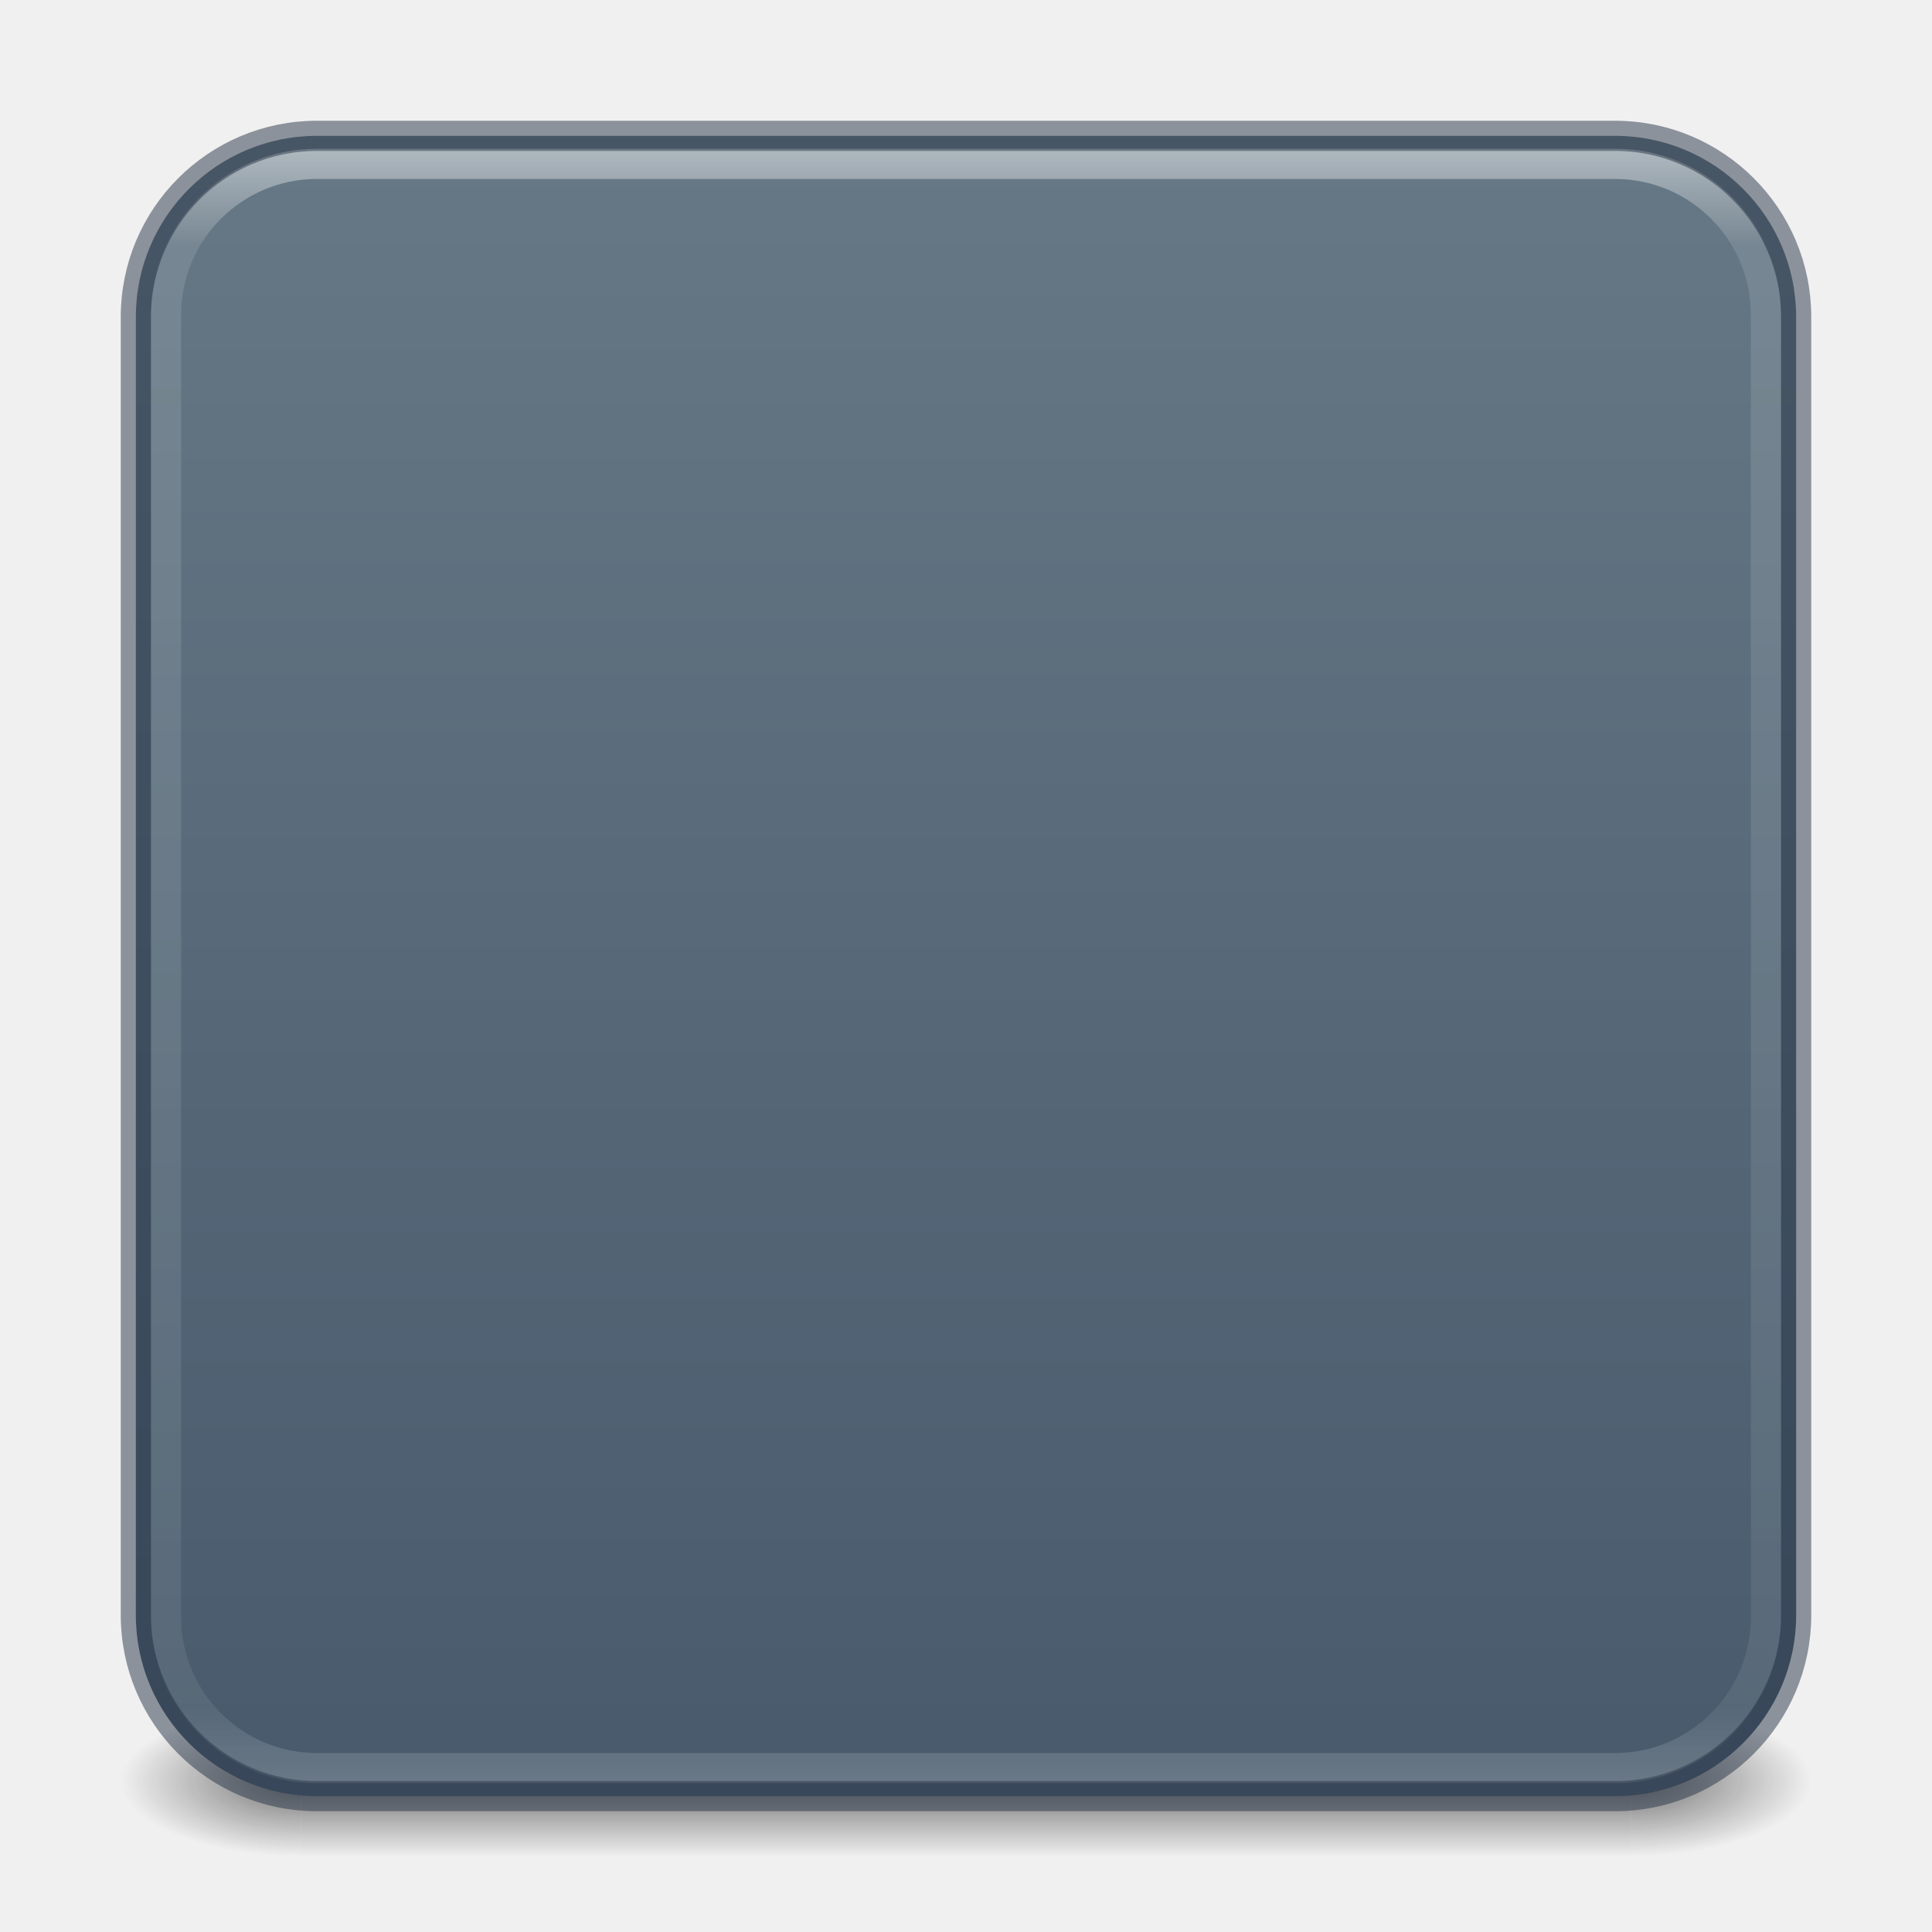
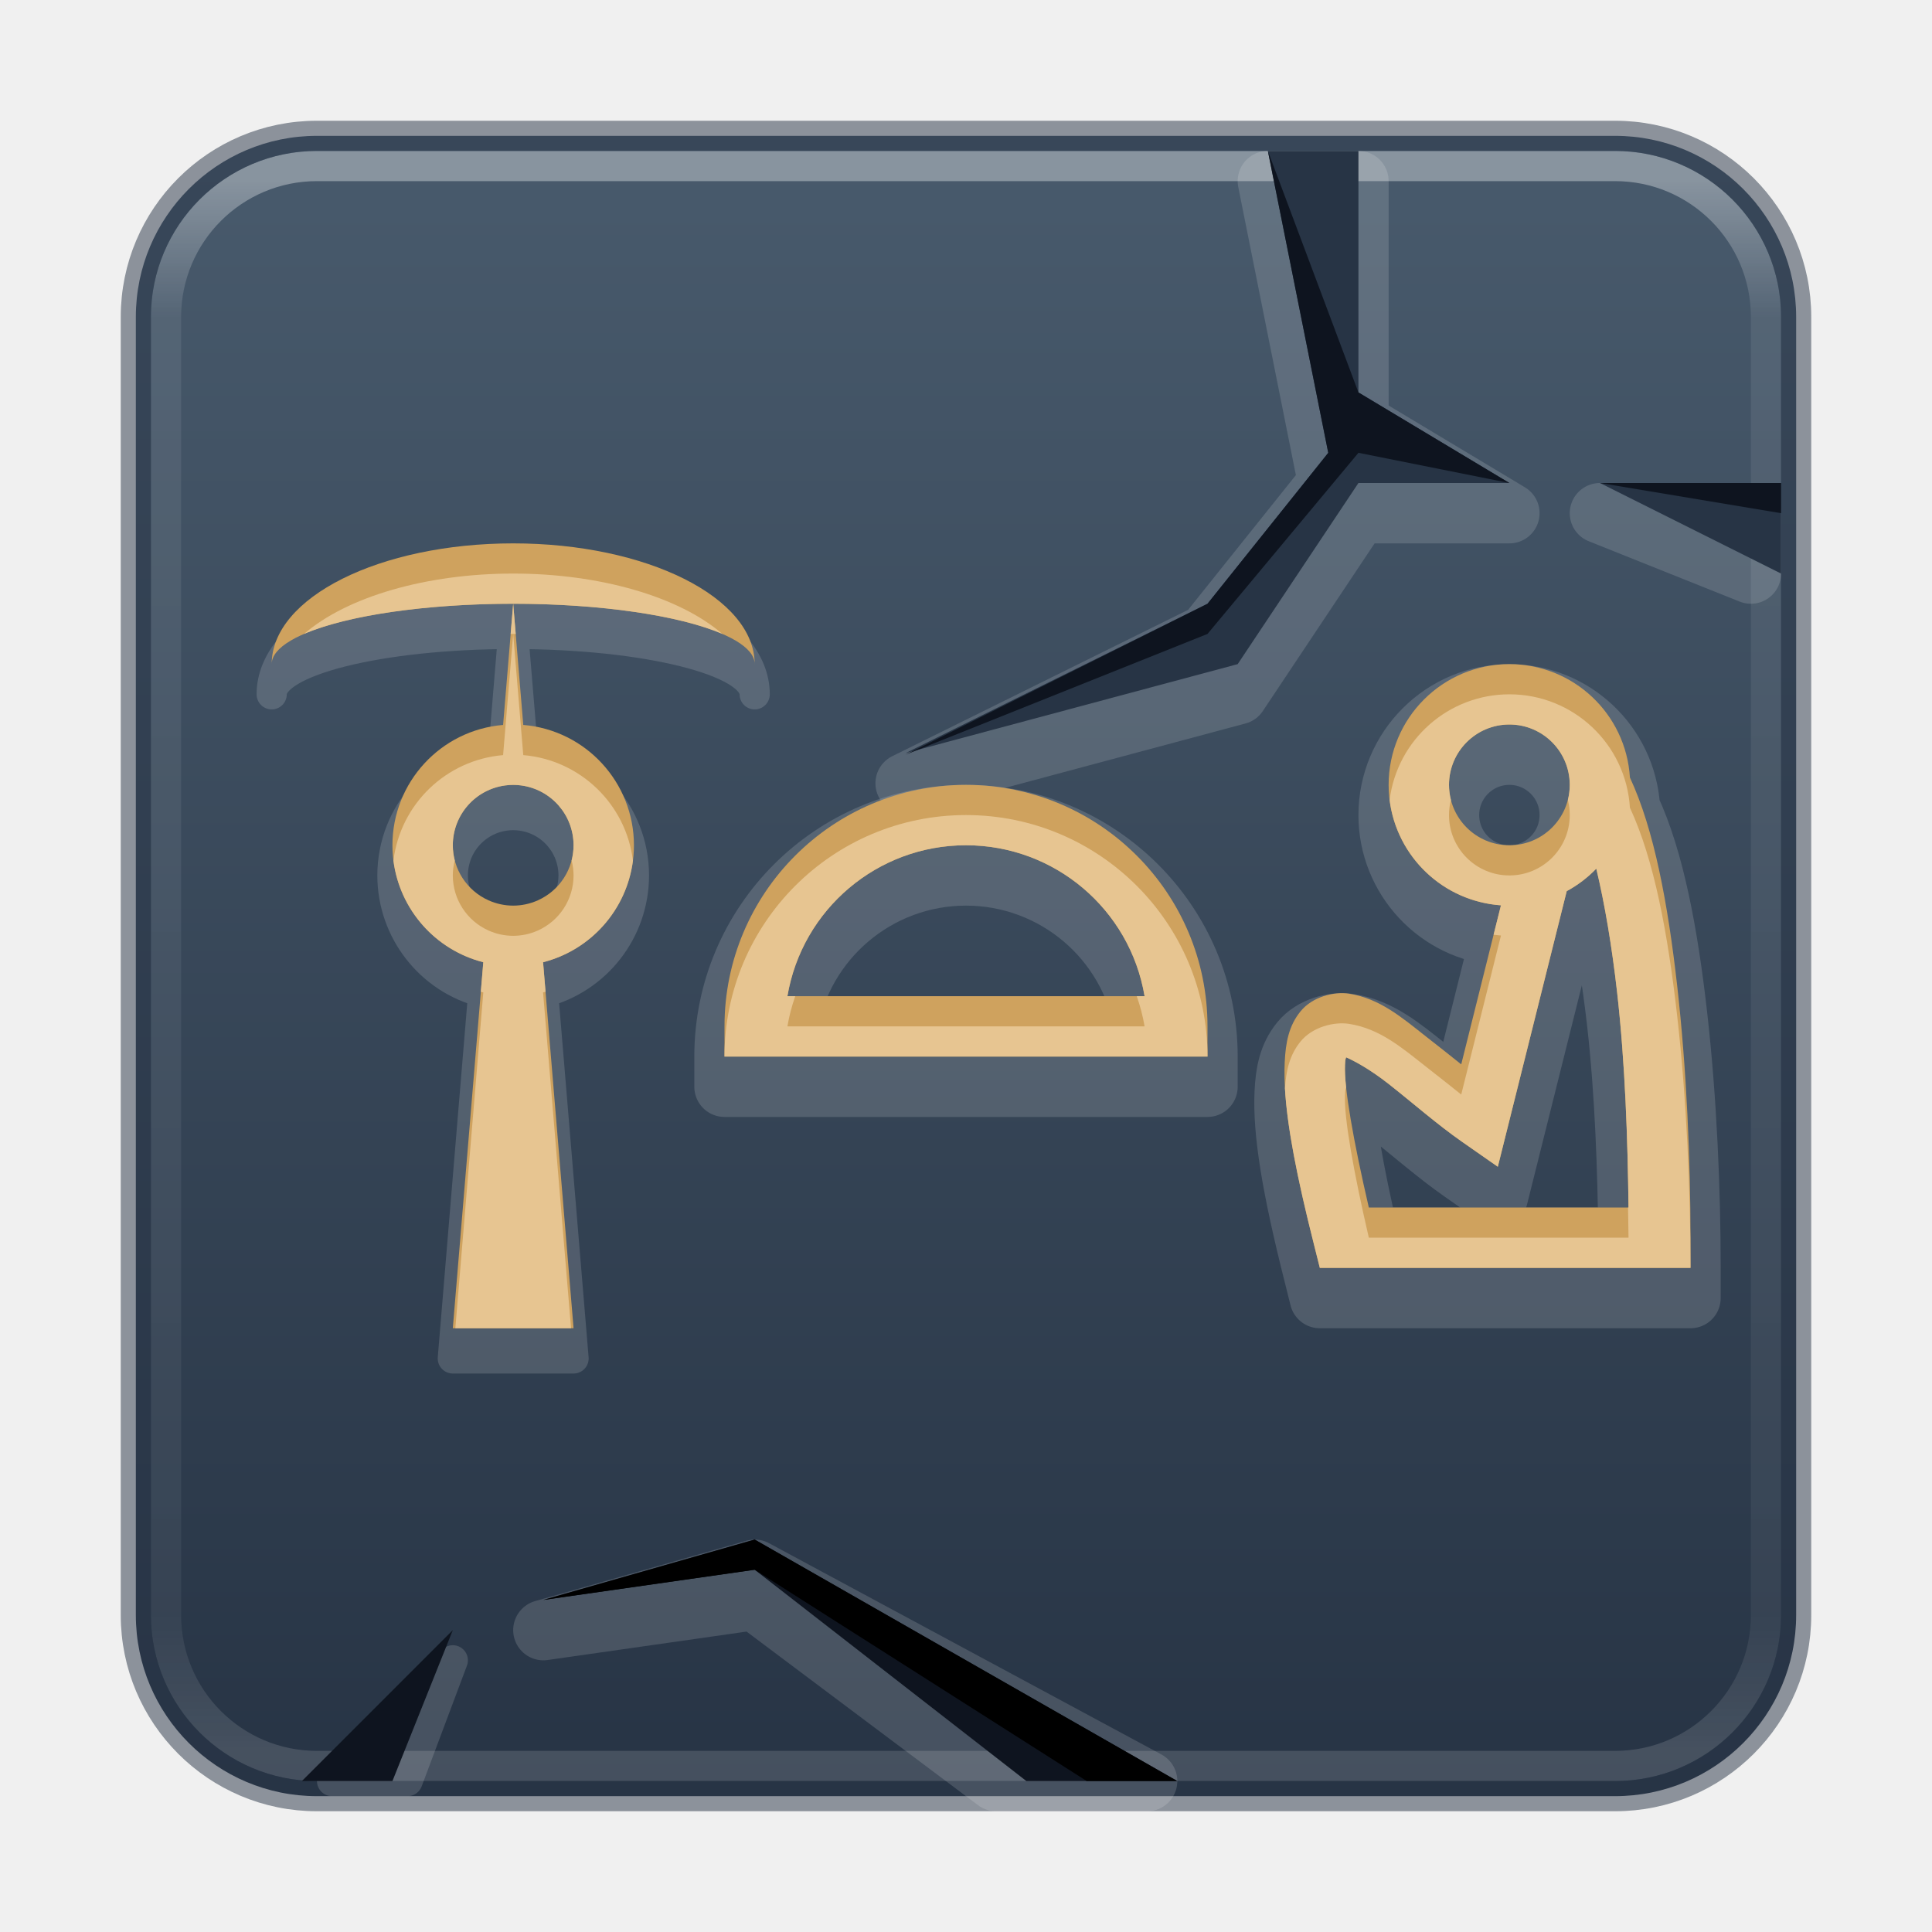
- <svg xmlns="http://www.w3.org/2000/svg" xmlns:xlink="http://www.w3.org/1999/xlink" version="1.1" width="64" height="64" id="svg6333">
+ <svg xmlns="http://www.w3.org/2000/svg" xmlns:xlink="http://www.w3.org/1999/xlink" version="1.1" width="64" height="64" id="svg6333" xml:space="preserve">
  <defs id="defs6335">
+     <linearGradient id="linearGradient28">
+       <stop id="stop27" offset="0" style="stop-color:#485a6c;stop-opacity:1;" />
+       <stop id="stop28" offset="1" style="stop-color:#273445;stop-opacity:1;" />
+     </linearGradient>
    <linearGradient id="linearGradient872">
      <stop style="stop-color:#667885;stop-opacity:1" offset="0" id="stop868" />
      <stop style="stop-color:#485a6c;stop-opacity:1" offset="1" id="stop870" />
    </linearGradient>
-     <linearGradient x1="24" y1="5" x2="24" y2="43" id="linearGradient3381-5-4" xlink:href="#linearGradient3924-2-2-5-8" gradientUnits="userSpaceOnUse" gradientTransform="matrix(1.432432,0,0,1.436283,-2.378381,-2.470778)" />
+     <linearGradient x1="24" y1="5.898" x2="24" y2="42.102" id="linearGradient3381-5-4" xlink:href="#linearGradient3924-2-2-5-8" gradientUnits="userSpaceOnUse" gradientTransform="matrix(1.432432,0,0,1.436283,-2.378381,-2.470778)" />
    <linearGradient id="linearGradient3924-2-2-5-8">
      <stop id="stop3926-9-4-9-6" style="stop-color:#ffffff;stop-opacity:1" offset="0" />
-       <stop id="stop3928-9-8-6-5" style="stop-color:#ffffff;stop-opacity:0.235" offset="0.063" />
-       <stop id="stop3930-3-5-1-7" style="stop-color:#ffffff;stop-opacity:0.157" offset="0.951" />
+       <stop id="stop3928-9-8-6-5" style="stop-color:#ffffff;stop-opacity:0.235" offset="0.087" />
+       <stop id="stop3930-3-5-1-7" style="stop-color:#ffffff;stop-opacity:0.157" offset="0.913" />
      <stop id="stop3932-8-0-4-8" style="stop-color:#ffffff;stop-opacity:0.392" offset="1" />
    </linearGradient>
    <radialGradient cx="4.993" cy="43.5" r="2.5" fx="4.993" fy="43.5" id="radialGradient3337-2-2" xlink:href="#linearGradient3688-166-749-4-0-3-8" gradientUnits="userSpaceOnUse" gradientTransform="matrix(2.404541,0,0,1,41.98575,15.5)" />
    <linearGradient id="linearGradient3688-166-749-4-0-3-8">
      <stop id="stop2883-4-0-1-8" style="stop-color:#181818;stop-opacity:1" offset="0" />
      <stop id="stop2885-9-2-9-6" style="stop-color:#181818;stop-opacity:0" offset="1" />
    </linearGradient>
    <radialGradient cx="4.993" cy="43.5" r="2.5" fx="4.993" fy="43.5" id="radialGradient3339-1-4" xlink:href="#linearGradient3688-464-309-9-2-4-2" gradientUnits="userSpaceOnUse" gradientTransform="matrix(2.404541,0,0,1,-22.01424,-102.5)" />
    <linearGradient id="linearGradient3688-464-309-9-2-4-2">
      <stop id="stop2889-7-9-6-9" style="stop-color:#181818;stop-opacity:1" offset="0" />
      <stop id="stop2891-6-6-1-7" style="stop-color:#181818;stop-opacity:0" offset="1" />
    </linearGradient>
    <linearGradient id="linearGradient3702-501-757-8-4-1-1">
      <stop id="stop2895-8-9-9-1" style="stop-color:#181818;stop-opacity:0" offset="0" />
      <stop id="stop2897-7-8-7-7" style="stop-color:#181818;stop-opacity:1" offset="0.5" />
      <stop id="stop2899-4-5-1-5" style="stop-color:#181818;stop-opacity:0" offset="1" />
    </linearGradient>
    <linearGradient x1="25.058" y1="47.028" x2="25.058" y2="39.999" id="linearGradient6394" xlink:href="#linearGradient3702-501-757-8-4-1-1" gradientUnits="userSpaceOnUse" gradientTransform="matrix(1.571429,0,0,0.7142857,-5.714285,27.92857)" />
-     <linearGradient xlink:href="#linearGradient872" id="linearGradient856-2-3" x1="23.528" y1="6.083" x2="23.528" y2="44.233" gradientUnits="userSpaceOnUse" gradientTransform="matrix(1.410256,0,0,1.410256,-1.846175,-3.256405)" />
+     <linearGradient xlink:href="#linearGradient28" id="linearGradient856-2-3" x1="23.528" y1="6.083" x2="23.528" y2="44.233" gradientUnits="userSpaceOnUse" gradientTransform="matrix(1.410256,0,0,1.410256,-1.846175,-3.256405)" />
+     <linearGradient id="linearGradient1201">
+       <stop id="stop1193" style="stop-color:#ffffff;stop-opacity:1" offset="0" />
+       <stop id="stop1195" style="stop-color:#ffffff;stop-opacity:0.235" offset="0.068" />
+       <stop id="stop1197" style="stop-color:#ffffff;stop-opacity:0.157" offset="0.932" />
+       <stop id="stop1199" style="stop-color:#ffffff;stop-opacity:0.392" offset="1" />
+     </linearGradient>
+     <radialGradient cx="4.993" cy="43.5" r="2.5" fx="4.993" fy="43.5" id="radialGradient3013-6" xlink:href="#linearGradient3688-166-749-4-0-3-8" gradientUnits="userSpaceOnUse" gradientTransform="matrix(2.003784,0,0,0.8999999,29.98813,4.850003)" />
+     <radialGradient cx="4.993" cy="43.5" r="2.5" fx="4.993" fy="43.5" id="radialGradient3015-1" xlink:href="#linearGradient3688-166-749-4-0-3-8" gradientUnits="userSpaceOnUse" gradientTransform="matrix(2.003784,0,0,0.8999999,-18.01187,-83.15)" />
+     <linearGradient x1="39" y1="6" x2="39" y2="41.945" id="linearGradient3058-5" xlink:href="#linearGradient1201" gradientUnits="userSpaceOnUse" gradientTransform="translate(74,1.000006)" />
+     <linearGradient xlink:href="#linearGradient3702-501-757-8-4-1-1" id="linearGradient1191" gradientUnits="userSpaceOnUse" x1="25.058" y1="47.028" x2="25.058" y2="39.999" gradientTransform="matrix(1.142857,0,0,0.6428571,-3.428569,16.03572)" />
+     <linearGradient xlink:href="#linearGradient870" id="linearGradient930-9-2" x1="16.768" y1="2.768" x2="16.768" y2="29.897" gradientUnits="userSpaceOnUse" gradientTransform="matrix(1.444444,0,0,1.444444,74.88891,1.888891)" />
+     <linearGradient id="linearGradient870">
+       <stop id="stop866" offset="0" style="stop-color:#273445;stop-opacity:1;" />
+       <stop id="stop868-3" offset="1" style="stop-color:#0e141f;stop-opacity:1;" />
+     </linearGradient>
  </defs>
-   <rect style="opacity:0.6;fill:url(#radialGradient3337-2-2);fill-opacity:1;stroke:none;stroke-width:1.062" id="rect2801-5-5-7-9" y="56.5" x="54" height="5" width="6" />
-   <rect style="opacity:0.6;fill:url(#radialGradient3339-1-4);fill-opacity:1;stroke:none;stroke-width:1.062" id="rect3696-3-0-3-7" transform="scale(-1)" y="-61.5" x="-10" height="5" width="6" />
-   <rect style="opacity:0.6;fill:url(#linearGradient6394);fill-opacity:1;stroke:none;stroke-width:1.062" id="rect3700-5-6-8-4" y="56.5" x="10" height="5" width="44" />
-   <rect style="color:#000000;display:inline;overflow:visible;visibility:visible;opacity:1;fill:url(#linearGradient856-2-3);fill-opacity:1;fill-rule:nonzero;stroke:none;stroke-width:1;stroke-opacity:0.5;marker:none;enable-background:accumulate" id="rect5505-21-1-5" y="4.5" x="4.5" ry="6" rx="6" height="55" width="55" />
-   <rect style="opacity:0.5;fill:none;stroke:url(#linearGradient3381-5-4);stroke-width:1;stroke-linecap:round;stroke-linejoin:round;stroke-miterlimit:4;stroke-dasharray:none;stroke-dashoffset:0;stroke-opacity:1" id="rect6741-5-0-2-3" y="5.429" x="5.5" ry="5" height="53.142" width="53" rx="5" />
+   <rect style="color:#000000;display:inline;overflow:visible;visibility:visible;opacity:1;fill:url(#linearGradient856-2-3);fill-rule:nonzero;stroke:none;stroke-width:1;stroke-opacity:0.5;marker:none;enable-background:accumulate" id="rect5505-21-1-5" y="4.5" x="4.5" ry="6" rx="6" height="55" width="55" />
+   <rect style="opacity:0.35;fill:none;stroke:url(#linearGradient3381-5-4);stroke-width:1;stroke-linecap:round;stroke-linejoin:round;stroke-miterlimit:4;stroke-dasharray:none;stroke-dashoffset:0;stroke-opacity:1" id="rect6741-5-0-2-3" y="5.5" x="5.5" ry="5" height="53" width="53" rx="5" />
  <rect style="color:#000000;display:inline;overflow:visible;visibility:visible;opacity:0.5;fill:none;fill-opacity:1;fill-rule:nonzero;stroke:#273445;stroke-width:1;stroke-opacity:1;marker:none;enable-background:accumulate" id="rect863" y="4.5" x="4.5" ry="6" rx="6" height="55" width="55" />
+   <path style="opacity:0.15;fill:#fafafa;stroke:#fafafa;stroke-width:2;stroke-linecap:round;stroke-linejoin:round;stroke-dasharray:none;stroke-opacity:1" d="m 33,59 -8,-6 -7,1 7,-2 13,7 z" id="path28" />
+   <path style="opacity:0.15;fill:#fafafa;stroke:#fafafa;stroke-width:2;stroke-linecap:round;stroke-linejoin:round;stroke-dasharray:none;stroke-opacity:1" d="m 45,6 v 8 l 5,3 H 45 L 41,23 30,25.947 40,21 44,16 42,6 Z" id="path26" />
+   <path style="opacity:1;fill:#273445;stroke:none;stroke-linecap:round;stroke-linejoin:round;stroke-opacity:0.502" d="m 45,5 v 8 l 5,3 H 45 L 41,22 30,24.947 40,20 44,15 42,5 Z" id="path11" />
+   <path style="opacity:0.15;fill:#fafafa;stroke:#fafafa;stroke-width:2;stroke-linecap:round;stroke-linejoin:round;stroke-dasharray:none;stroke-opacity:1" d="m 53,17 h 5 v 2 z" id="path27" />
+   <path style="opacity:1;fill:#273445;fill-opacity:1;stroke:none;stroke-linecap:round;stroke-linejoin:round;stroke-opacity:0.502" d="m 53,16 h 6 v 3 z" id="path12" />
+   <path style="opacity:1;fill:#0e141f;stroke:none;stroke-linecap:round;stroke-linejoin:round;stroke-opacity:0.502" d="m 34,59 -9,-7 -7,1 7,-2 14,8 z" id="path15" />
+   <path style="opacity:0.15;fill:#fafafa;stroke:#fafafa;stroke-linecap:round;stroke-linejoin:round;stroke-opacity:1" d="m 15,55 -4,4 h 2.5 z" id="path29" />
+   <path style="opacity:1;fill:#0e141f;stroke:none;stroke-linecap:round;stroke-linejoin:round;stroke-opacity:0.502" d="m 15,54 -5,5 h 3 z" id="path16" />
+   <path id="path41" style="opacity:0.15;fill:#ffffff;fill-opacity:1;stroke:#ffffff;stroke-linecap:round;stroke-linejoin:round;stroke-opacity:1" d="m 17,19 a 8,4 0 0 0 -8,4 8,2 0 0 1 8,-2 8,2 0 0 1 8,2 8,4 0 0 0 -8,-4 z m 0,2 -0.334,4.014 A 4,4 0 0 0 13,29 4,4 0 0 0 16.01,32.875 L 15,45 h 4 L 17.99,32.875 A 4,4 0 0 0 21,29 4,4 0 0 0 17.334,25.014 Z m 0,6 A 2,2 0 0 1 17.262,27.018 2,2 0 0 1 19,29 2,2 0 0 1 17.818,30.824 2,2 0 0 1 17,31 2,2 0 0 1 16.182,30.824 2,2 0 0 1 15,29 2,2 0 0 1 16.738,27.018 2,2 0 0 1 17,27 Z" />
+   <path id="path17" style="opacity:1;fill:#cfa25e;stroke:none;stroke-linecap:round;stroke-linejoin:round;stroke-opacity:0.502" d="m 17,18 a 8,4 0 0 0 -8,4 8,2 0 0 1 8,-2 8,2 0 0 1 8,2 8,4 0 0 0 -8,-4 z m 0,2 -0.334,4.014 A 4,4 0 0 0 13,28 4,4 0 0 0 16.01,31.875 L 15,44 h 4 L 17.99,31.875 A 4,4 0 0 0 21,28 4,4 0 0 0 17.334,24.014 Z m 0,6 A 2,2 0 0 1 17.262,26.018 2,2 0 0 1 19,28 2,2 0 0 1 17.818,29.824 2,2 0 0 1 17,30 2,2 0 0 1 16.182,29.824 2,2 0 0 1 15,28 2,2 0 0 1 16.738,26.018 2,2 0 0 1 17,26 Z" />
+   <path style="opacity:1;fill:#0e141f;fill-opacity:1;stroke:none;stroke-linecap:round;stroke-linejoin:round;stroke-opacity:0.502" d="m 42,5 2,10 -4,5 -10,5 10,-4 5,-6 5,1 -5,-3 z" id="path20" />
+   <path style="opacity:1;fill:#0e141f;fill-opacity:1;stroke:none;stroke-linecap:round;stroke-linejoin:round;stroke-opacity:0.502" d="m 53,16 h 6 v 1 z" id="path23" />
+   <path style="opacity:1;fill:#000000;stroke:none;stroke-linecap:round;stroke-linejoin:round;stroke-opacity:0.502" d="m 18,53 7,-2 14,8 H 36 L 25,52 Z" id="path25" />
+   <path id="path39" style="opacity:0.15;fill:#ffffff;fill-opacity:1;stroke:#ffffff;stroke-width:2;stroke-linecap:round;stroke-linejoin:round;stroke-dasharray:none;stroke-opacity:1" d="m 32,27 a 8,8 0 0 0 -8,8 v 1 h 1 14 1 v -1 a 8,8 0 0 0 -8,-8 z m 0,2 a 6,6 0 0 1 5.916,5 H 26.084 A 6,6 0 0 1 32,29 Z" />
+   <path id="path31" style="opacity:1;fill:#cfa25e;fill-opacity:1;stroke:none;stroke-width:2;stroke-linecap:round;stroke-linejoin:round;stroke-dasharray:none;stroke-opacity:1" d="m 32,26 a 8,8 0 0 0 -8,8 v 1 h 1 14 1 v -1 a 8,8 0 0 0 -8,-8 z m 0,2 a 6,6 0 0 1 5.916,5 H 26.084 A 6,6 0 0 1 32,28 Z" />
+   <path id="path38" style="opacity:0.15;fill:#ffffff;fill-opacity:1;stroke:#ffffff;stroke-width:2;stroke-linecap:round;stroke-linejoin:round;stroke-dasharray:none;stroke-opacity:1" d="m 50,23 a 4,4 0 0 0 -4,4 4,4 0 0 0 3.721,3.99 l -1.316,5.268 c -0.393,-0.318 -0.749,-0.594 -1.156,-0.914 -0.818,-0.644 -1.538,-1.264 -2.551,-1.426 -0.506,-0.081 -1.221,0.101 -1.613,0.58 -0.392,0.479 -0.496,1.035 -0.527,1.684 -0.063,1.297 0.236,3.148 0.975,6.064 L 43.721,43 H 56 v -1 c 0,-2.533 -0.125,-5.562 -0.443,-8.363 -0.306,-2.694 -0.757,-5.15 -1.564,-6.881 A 4,4 0 0 0 50,23 Z m 0,2 A 2,2 0 0 1 52,26.986 2,2 0 0 1 52,27 1,1 0 0 0 52,27.014 2,2 0 0 1 50,29 2,2 0 0 1 48,27 2,2 0 0 1 50,25 Z m 2.879,4.775 c 0.284,1.182 0.52,2.598 0.689,4.088 0.269,2.367 0.351,4.875 0.379,7.137 H 45.344 c -0.509,-2.198 -0.825,-3.983 -0.789,-4.721 0.01,-0.211 0.014,-0.17 0.037,-0.254 0.229,0.099 0.757,0.369 1.42,0.891 0.76,0.598 1.599,1.334 2.416,1.904 l 1.189,0.83 2.283,-9.131 h 0.002 a 4,4 0 0 0 0.977,-0.744 z" />
+   <path id="path34" style="opacity:1;fill:#cfa25e;fill-opacity:1;stroke:none;stroke-width:2;stroke-linecap:round;stroke-linejoin:round;stroke-dasharray:none;stroke-opacity:1" d="m 50,22 a 4,4 0 0 0 -4,4 4,4 0 0 0 3.721,3.99 l -1.316,5.268 c -0.393,-0.318 -0.749,-0.594 -1.156,-0.914 -0.818,-0.644 -1.538,-1.264 -2.551,-1.426 -0.506,-0.081 -1.221,0.101 -1.613,0.58 -0.392,0.479 -0.496,1.035 -0.527,1.684 -0.063,1.297 0.236,3.148 0.975,6.064 L 43.721,42 H 56 v -1 c 0,-2.533 -0.125,-5.562 -0.443,-8.363 -0.306,-2.694 -0.757,-5.15 -1.564,-6.881 A 4,4 0 0 0 50,22 Z m 0,2 A 2,2 0 0 1 52,25.986 2,2 0 0 1 52,26 1,1 0 0 0 52,26.014 2,2 0 0 1 50,28 2,2 0 0 1 48,26 2,2 0 0 1 50,24 Z m 2.879,4.775 c 0.284,1.182 0.52,2.598 0.689,4.088 0.269,2.367 0.351,4.875 0.379,7.137 H 45.344 c -0.509,-2.198 -0.825,-3.983 -0.789,-4.721 0.01,-0.211 0.014,-0.17 0.037,-0.254 0.229,0.099 0.757,0.369 1.42,0.891 0.76,0.598 1.599,1.334 2.416,1.904 l 1.189,0.83 2.283,-9.131 h 0.002 a 4,4 0 0 0 0.977,-0.744 z" />
+   <path id="path49" style="opacity:1;fill:#e7c591;fill-opacity:1;stroke:none;stroke-width:2;stroke-linecap:round;stroke-linejoin:round;stroke-dasharray:none;stroke-opacity:1" d="m 50,23 a 4,4 0 0 0 -3.967,3.498 4,4 0 0 0 3.688,3.492 l -0.244,0.975 a 4,4 0 0 0 0.244,0.025 l -1.316,5.268 c -0.393,-0.318 -0.749,-0.594 -1.156,-0.914 -0.818,-0.644 -1.538,-1.264 -2.551,-1.426 -0.506,-0.081 -1.221,0.101 -1.613,0.58 -0.366,0.447 -0.48,0.961 -0.52,1.555 0.07,1.229 0.38,2.874 0.967,5.193 L 43.721,42 H 56 c 0,-2.533 -0.125,-5.562 -0.443,-8.363 -0.306,-2.694 -0.757,-5.15 -1.564,-6.881 A 4,4 0 0 0 50,23 Z m 0,1 A 2,2 0 0 1 52,25.986 2,2 0 0 1 52,26 1,1 0 0 0 52,26.014 2,2 0 0 1 51.938,26.5 2,2 0 0 1 52,26.986 2,2 0 0 1 52,27 1,1 0 0 0 52,27.014 2,2 0 0 1 50,29 2,2 0 0 1 48,27 2,2 0 0 1 48.064,26.5 2,2 0 0 1 48,26 2,2 0 0 1 50,24 Z m 2.879,4.775 c 0.284,1.182 0.52,2.598 0.689,4.088 0.269,2.367 0.351,4.875 0.379,7.137 h -0.016 c 0.007,0.338 0.012,0.671 0.016,1 H 45.344 c -0.509,-2.198 -0.825,-3.983 -0.789,-4.721 0.01,-0.211 0.014,-0.17 0.037,-0.254 -0.033,-0.308 -0.046,-0.56 -0.037,-0.746 0.01,-0.211 0.014,-0.17 0.037,-0.254 0.229,0.099 0.757,0.369 1.42,0.891 0.76,0.598 1.599,1.334 2.416,1.904 l 1.189,0.83 2.283,-9.131 h 0.002 a 4,4 0 0 0 0.977,-0.744 z" />
+   <path id="path52" style="opacity:1;fill:#e7c591;fill-opacity:1;stroke:none;stroke-width:2;stroke-linecap:round;stroke-linejoin:round;stroke-dasharray:none;stroke-opacity:1" d="m 32,27 a 8,8 0 0 0 -8,8 h 1 14 1 a 8,8 0 0 0 -8,-8 z m 0,1 a 6,6 0 0 1 5.916,5 H 37.656 a 6,6 0 0 1 0.26,1 H 26.084 A 6,6 0 0 1 26.344,33 H 26.084 A 6,6 0 0 1 32,28 Z" />
+   <path id="path53" style="opacity:1;fill:#e7c591;stroke:none;stroke-linecap:round;stroke-linejoin:round;stroke-opacity:0.502" d="M 17,19 A 8,4 0 0 0 10.072,21 8,2 0 0 1 17,20 8,2 0 0 1 23.928,21 8,4 0 0 0 17,19 Z m 0,1 -0.084,1 A 8,2 0 0 1 17,21 a 8,2 0 0 1 0.084,0 z m 0,1 -0.334,4.014 a 4,4 0 0 0 -3.633,3.494 4,4 0 0 0 2.977,3.367 l -0.082,0.979 a 4,4 0 0 0 0.082,0.021 L 15.084,44 h 3.832 L 17.99,32.875 a 4,4 0 0 0 0.082,-0.021 L 17.99,31.875 a 4,4 0 0 0 2.977,-3.367 4,4 0 0 0 -3.633,-3.494 z m 0,5 A 2,2 0 0 1 17.262,26.018 2,2 0 0 1 19,28 a 2,2 0 0 1 -0.064,0.504 2,2 0 0 1 0,0.002 A 2,2 0 0 1 19,29 2,2 0 0 1 17.818,30.824 2,2 0 0 1 17,31 2,2 0 0 1 16.182,30.824 2,2 0 0 1 15,29 a 2,2 0 0 1 0.064,-0.494 2,2 0 0 1 0,-0.002 A 2,2 0 0 1 15,28 2,2 0 0 1 16.738,26.018 2,2 0 0 1 17,26 Z" />
</svg>
